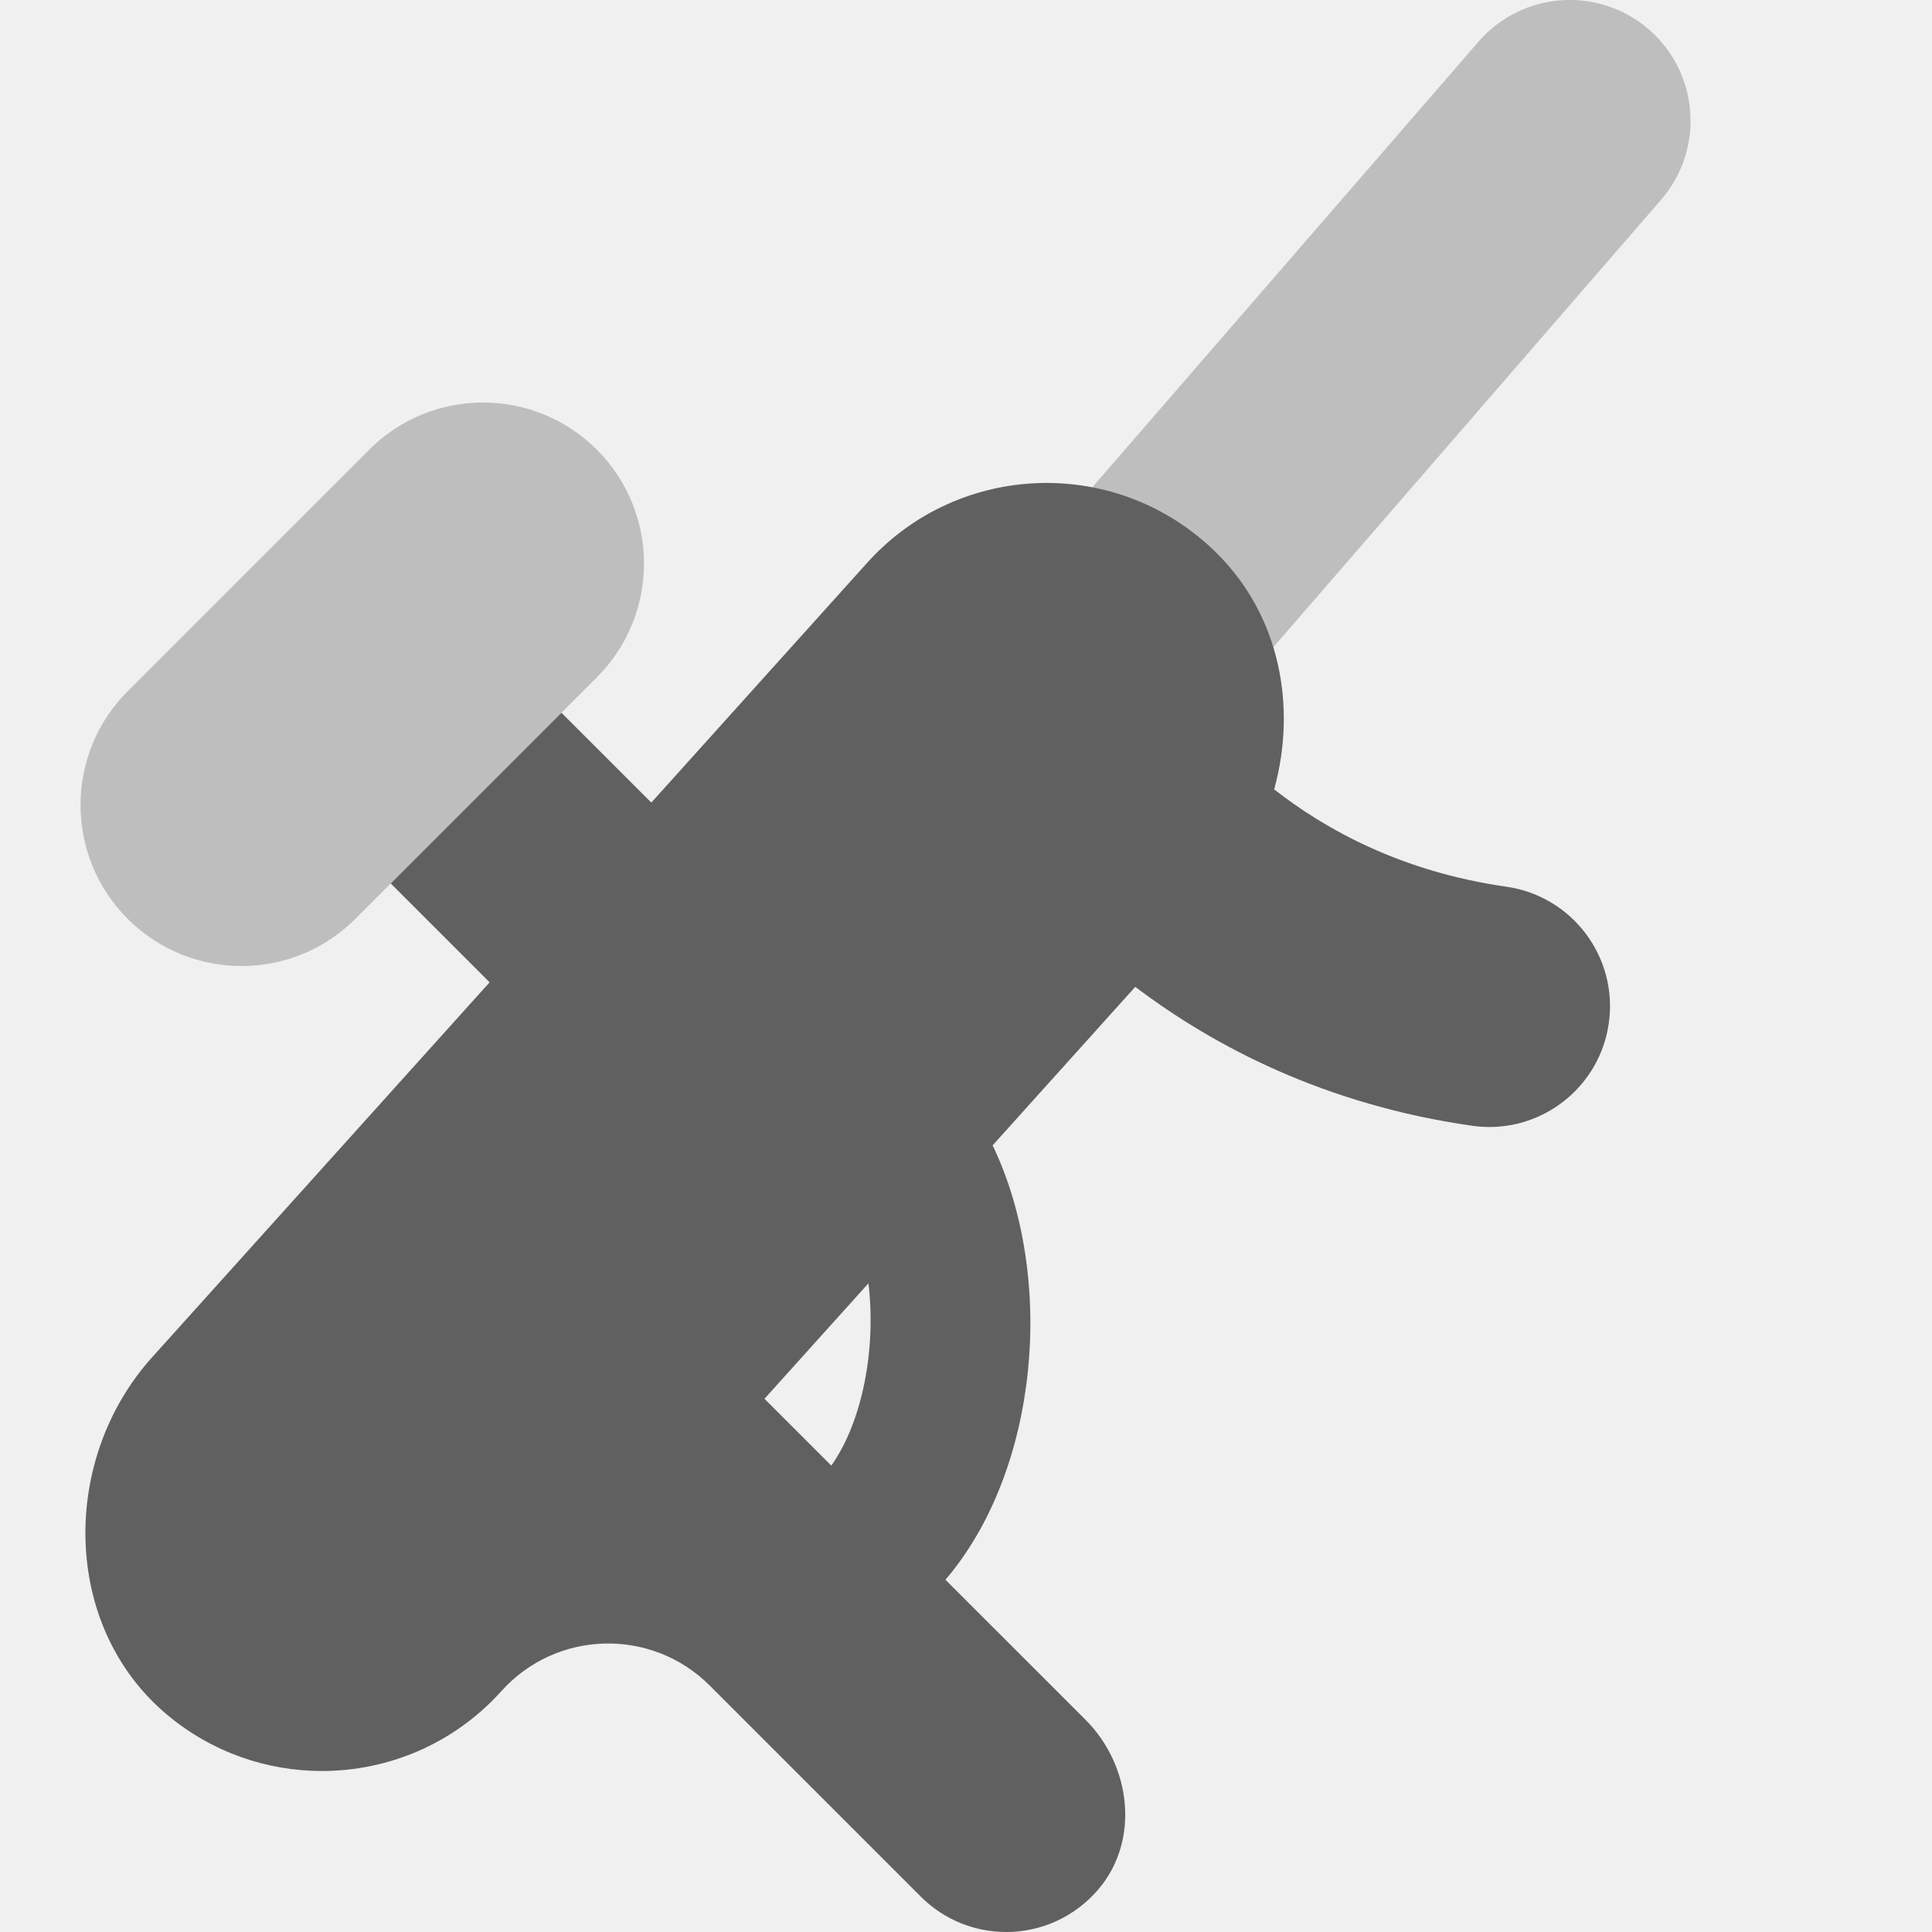
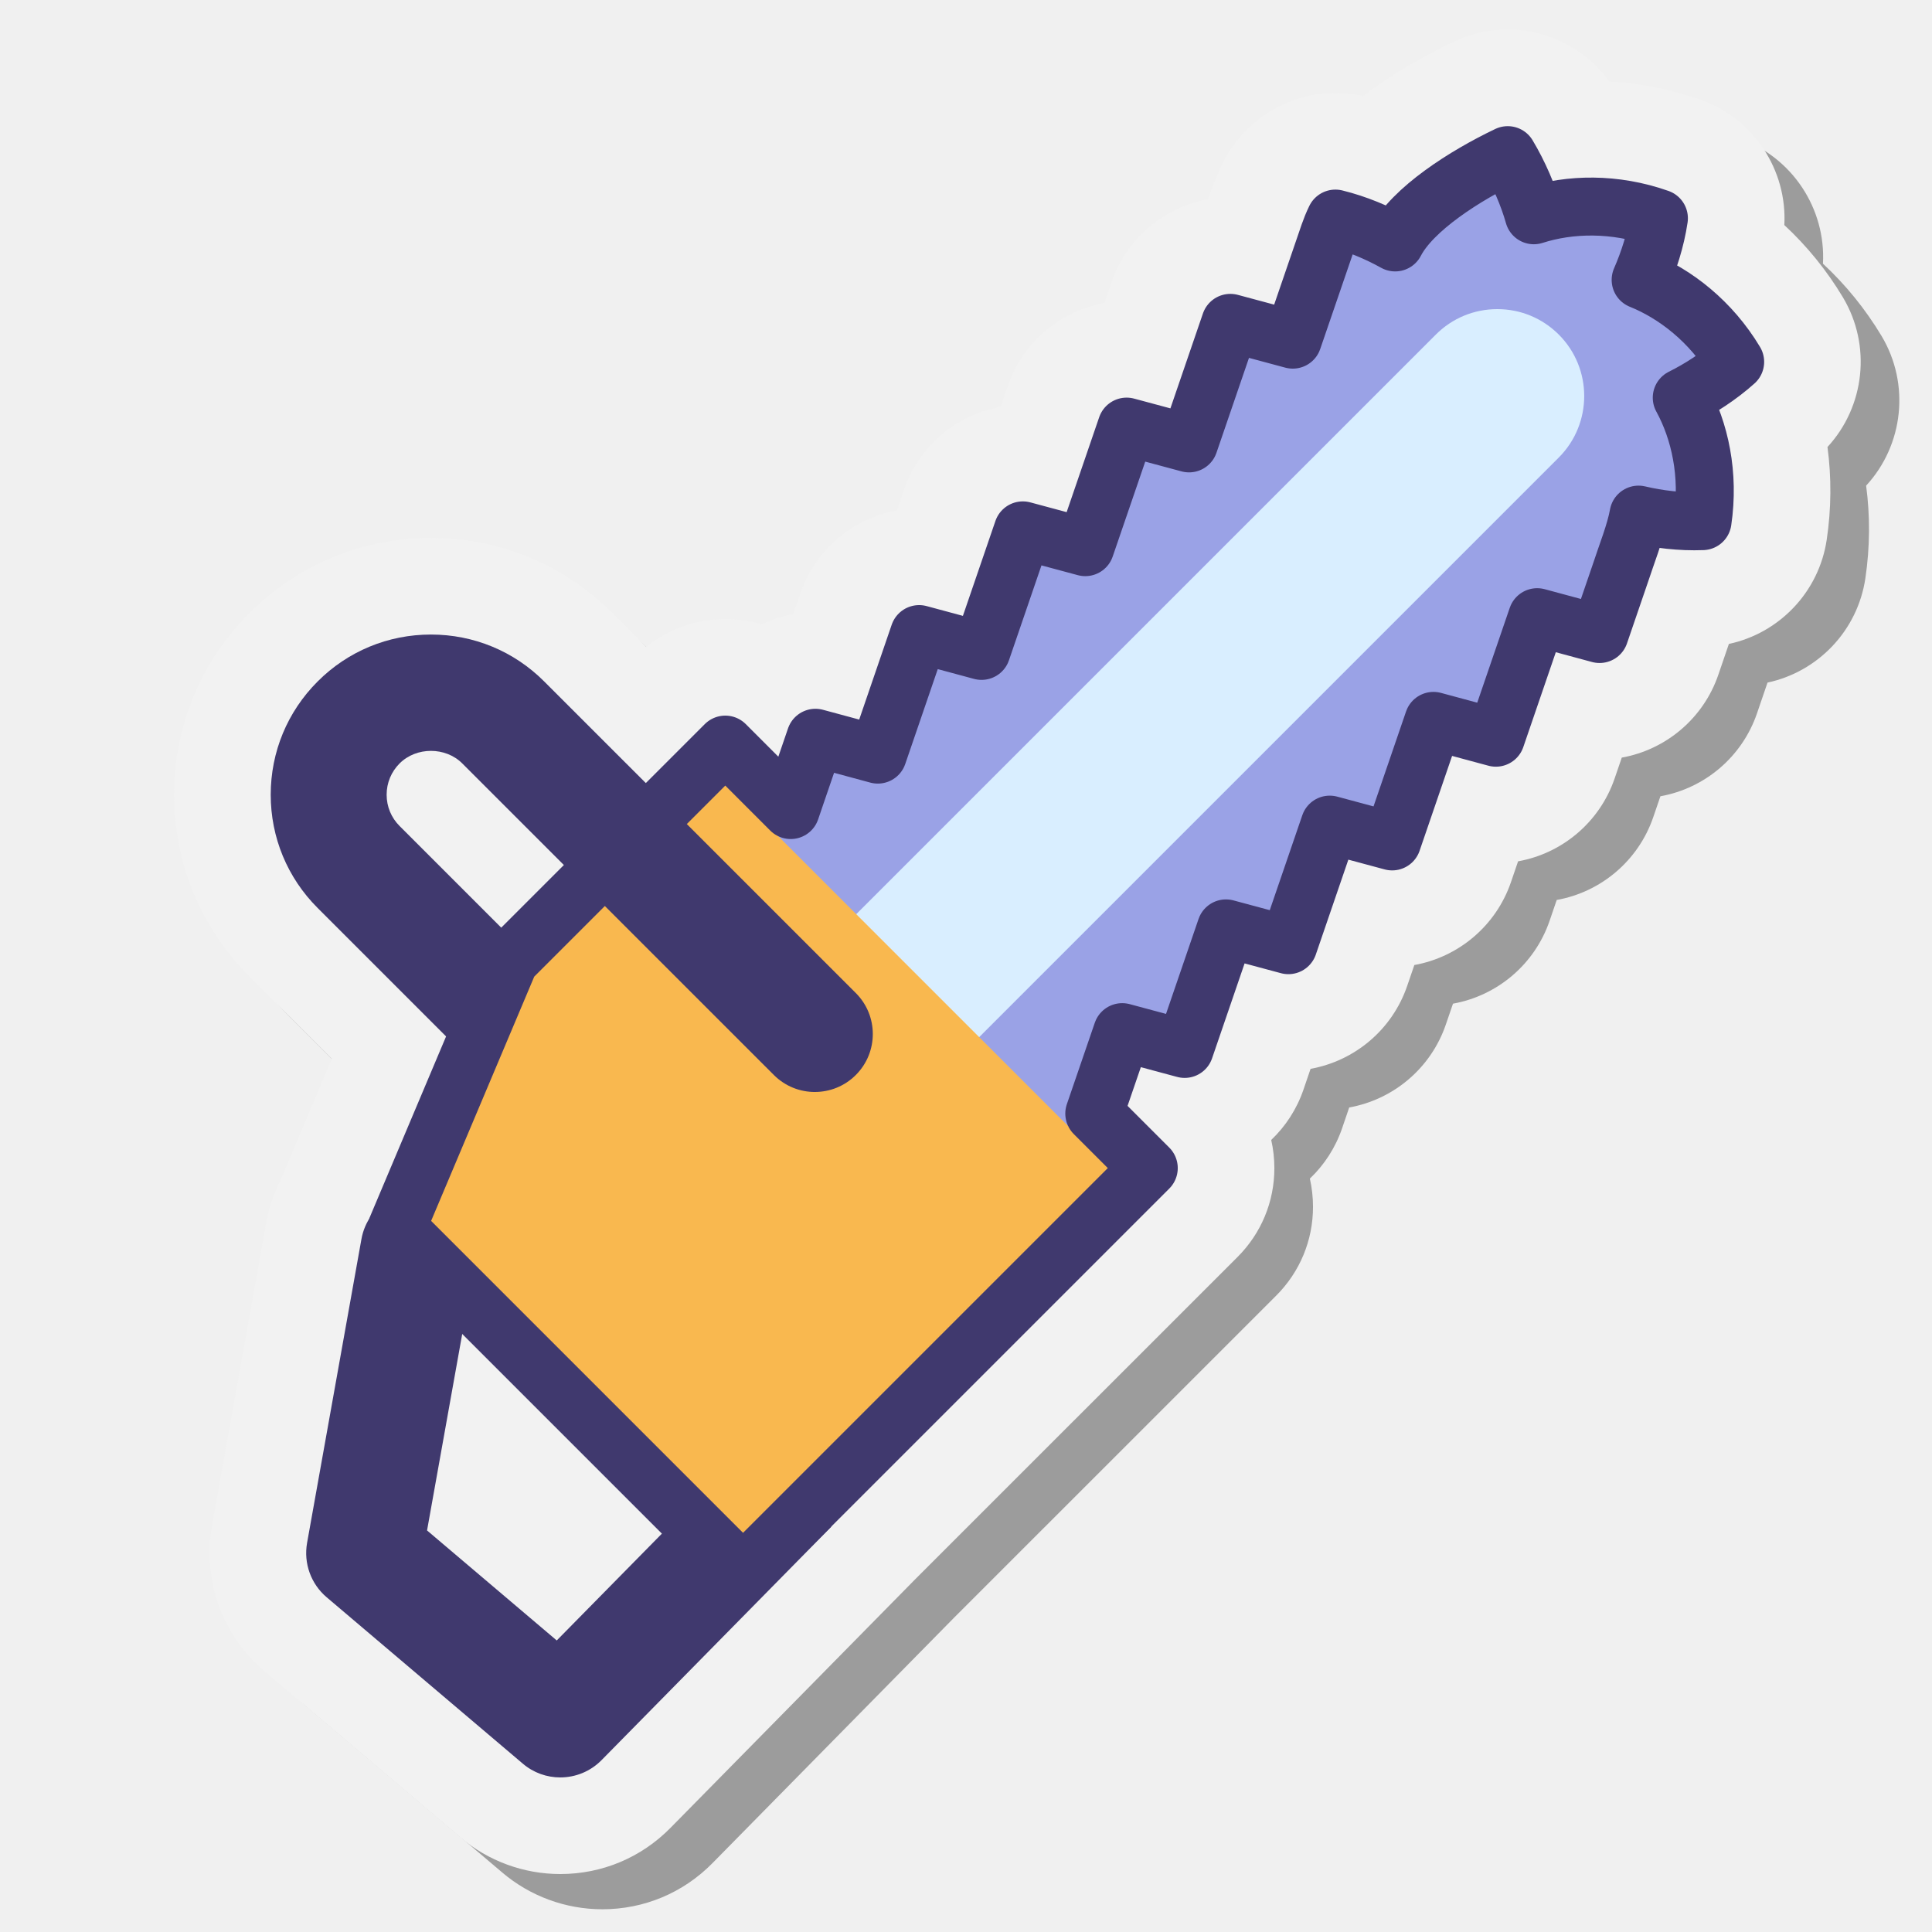
- <svg xmlns="http://www.w3.org/2000/svg" width="84" height="84" viewBox="0 0 84 84" fill="none">
-   <g clip-path="url(#clip0)">
-     <path opacity="0.35" d="M45.497 36.751C44.279 36.751 43.057 36.327 42.063 35.466C39.873 33.569 39.638 30.251 41.535 28.06L64.285 1.81C66.186 -0.381 69.496 -0.619 71.691 1.282C73.882 3.179 74.117 6.497 72.219 8.688L49.469 34.938C48.43 36.138 46.967 36.751 45.497 36.751V36.751Z" fill="#606060" />
-     <path opacity="0.35" d="M25.95 19.552C23.216 16.818 18.785 16.818 16.052 19.552L5.552 30.052C2.818 32.785 2.818 37.216 5.552 39.95C6.92 41.318 8.709 42.001 10.501 42.001C12.293 42.001 14.081 41.318 15.45 39.95L25.95 29.45C28.683 26.716 28.683 22.285 25.95 19.552H25.95Z" fill="#606060" />
-     <path d="M47.25 33.25C47.25 33.25 52.5 42 64.75 43.75Z" fill="#606060" />
-     <path d="M65.492 38.552C60.935 37.901 57.638 36.071 55.398 34.321C56.385 30.747 55.664 26.81 52.927 24.076C48.632 19.792 41.692 20.03 37.698 24.475L28.318 34.895L24.412 30.989L16.989 38.412L21.287 42.71L6.615 59.01C2.618 63.448 2.677 70.696 7.248 74.539C9.205 76.188 11.606 77 13.996 77C16.87 77 19.733 75.827 21.801 73.524C24.195 70.864 28.329 70.756 30.859 73.286L40.036 82.463C41.062 83.489 42.406 84 43.75 84C45.227 84 46.704 83.38 47.761 82.138C49.574 80.006 49.175 76.748 47.194 74.77L41.107 68.684C45.188 63.91 45.906 55.52 43.158 49.798L49.36 42.906C52.787 45.5 57.613 48.034 64.011 48.947C64.256 48.982 64.512 49 64.757 49C67.326 49 69.573 47.11 69.947 44.492C70.36 41.622 68.362 38.962 65.492 38.552L65.492 38.552ZM36.144 63.721L33.239 60.816L37.758 55.797C38.094 58.579 37.527 61.764 36.144 63.721H36.144Z" fill="#606060" />
+ <svg xmlns="http://www.w3.org/2000/svg" version="1.1" viewBox="0 0 172 172">
+   <g fill="none" fill-rule="nonzero" stroke="none" stroke-width="none" stroke-linecap="none" stroke-linejoin="none" stroke-miterlimit="10" stroke-dasharray="" stroke-dashoffset="0" font-family="none" font-weight="none" font-size="none" text-anchor="none" style="mix-blend-mode: normal">
+     <path d="M0,172v-172h172v172z" fill="none" stroke="none" stroke-width="1" stroke-linecap="butt" stroke-linejoin="miter" />
+     <g>
+       <path d="M53.619,169.976c-3.259,0 -6.421,-1.161 -8.904,-3.271l-17.458,-14.809c-3.726,-3.158 -5.807,-7.805 -4.945,-12.614l4.84,-27.047c0.229,-1.287 0.659,-2.551 1.28,-3.765c0.005,-0.01 4.546,-10.769 4.546,-10.769l-7.341,-7.341c-4.317,-4.315 -6.698,-10.059 -6.698,-16.166c0,-6.106 2.379,-11.847 6.699,-16.166c4.315,-4.317 10.057,-6.696 16.165,-6.696c6.108,0 11.853,2.379 16.168,6.698l3.007,3.008c1.983,-1.612 4.439,-2.485 7.03,-2.485c1.111,0 2.198,0.162 3.234,0.473c0.886,-0.421 1.83,-0.726 2.814,-0.903l0.635,-1.854c1.335,-3.884 4.659,-6.668 8.597,-7.379l0.635,-1.854c1.331,-3.885 4.659,-6.674 8.602,-7.381l0.638,-1.859c1.33,-3.882 4.656,-6.668 8.598,-7.377l0.636,-1.859c1.33,-3.88 4.656,-6.667 8.6,-7.377c0.253,-0.752 0.647,-1.889 1.271,-3.173c1.868,-3.827 5.81,-6.292 10.052,-6.292c0.824,0 1.648,0.091 2.453,0.273c2.761,-2.086 5.717,-3.701 8.082,-4.83c1.498,-0.714 3.16,-1.089 4.813,-1.089c3.579,0 6.966,1.749 9.054,4.622c2.762,0.157 5.49,0.707 8.134,1.639c4.704,1.663 7.704,6.244 7.437,11.144c2.021,1.873 3.781,4.04 5.217,6.436c2.561,4.283 1.952,9.718 -1.374,13.323c0.361,2.711 0.342,5.489 -0.067,8.242c-0.688,4.666 -4.223,8.33 -8.712,9.291l-0.937,2.738c-1.328,3.882 -4.654,6.674 -8.598,7.382l-0.635,1.852c-1.326,3.882 -4.654,6.674 -8.597,7.381l-0.633,1.851c-1.331,3.884 -4.659,6.672 -8.602,7.381l-0.638,1.861c-1.33,3.884 -4.658,6.672 -8.6,7.379l-0.635,1.858c-0.597,1.741 -1.594,3.263 -2.869,4.475c0.184,0.814 0.28,1.655 0.28,2.509c0,2.988 -1.164,5.796 -3.277,7.909l-28.717,28.712l-21.471,21.813c-2.608,2.649 -6.091,4.107 -9.807,4.107z" fill="#000000" stroke="none" stroke-width="1" stroke-linecap="butt" stroke-linejoin="miter" opacity="0.35" />
+       <path d="M49.878,166.84c-3.259,0 -6.421,-1.161 -8.904,-3.271l-17.458,-14.809c-3.726,-3.158 -5.506,-8.11 -4.644,-12.919l4.84,-27.047c0.229,-1.287 0.659,-2.551 1.28,-3.765c0.005,-0.01 4.546,-10.769 4.546,-10.769l-7.341,-7.341c-4.317,-4.315 -6.698,-10.059 -6.698,-16.166c0,-6.106 2.379,-11.847 6.699,-16.166c4.315,-4.317 10.057,-6.696 16.165,-6.696c6.108,0 11.853,2.379 16.168,6.698l3.007,3.008c1.983,-1.612 4.439,-2.485 7.03,-2.485c1.111,0 2.198,0.162 3.234,0.473c0.886,-0.421 1.83,-0.726 2.814,-0.903l0.635,-1.854c1.335,-3.884 4.659,-6.668 8.597,-7.379l0.635,-1.854c1.331,-3.885 4.659,-6.674 8.602,-7.381l0.638,-1.859c1.33,-3.882 4.656,-6.668 8.598,-7.377l0.636,-1.859c1.33,-3.88 4.656,-6.667 8.6,-7.377c0.253,-0.752 0.647,-1.889 1.271,-3.173c1.868,-3.827 5.81,-6.292 10.052,-6.292c0.824,0 1.648,0.091 2.453,0.273c2.761,-2.086 5.717,-3.701 8.082,-4.83c1.498,-0.714 3.16,-1.089 4.813,-1.089c3.579,0 6.966,1.749 9.054,4.622c2.762,0.157 5.49,0.707 8.134,1.639c4.704,1.663 7.704,6.244 7.437,11.144c2.021,1.873 3.781,4.04 5.217,6.436c2.561,4.283 1.952,9.718 -1.374,13.323c0.361,2.711 0.342,5.489 -0.067,8.242c-0.688,4.666 -4.223,8.33 -8.712,9.291l-0.937,2.738c-1.328,3.882 -4.654,6.674 -8.598,7.382l-0.635,1.852c-1.326,3.882 -4.654,6.674 -8.597,7.381l-0.633,1.851c-1.331,3.884 -4.659,6.672 -8.602,7.381l-0.638,1.861c-1.33,3.884 -4.658,6.672 -8.6,7.379l-0.635,1.858c-0.597,1.741 -1.594,3.263 -2.869,4.475c0.184,0.814 0.28,1.655 0.28,2.509c0,2.988 -1.164,5.796 -3.277,7.909l-28.717,28.712l-21.772,22.117c-2.606,2.649 -6.091,4.107 -9.807,4.107z" fill="#f2f2f2" stroke="none" stroke-width="1" stroke-linecap="butt" stroke-linejoin="miter" />
+       <path d="M66.576,128.764l-17.011,17.281l-11.546,-9.794l4.114,-22.981l3.407,-4.77l-7.513,-7.238l-4.967,6.954c-0.445,0.623 -0.746,1.336 -0.881,2.09l-4.84,27.049c-0.323,1.809 0.339,3.655 1.742,4.844l17.463,14.814c0.963,0.822 2.152,1.226 3.333,1.226c1.338,0 2.673,-0.518 3.679,-1.541l20.451,-20.776z" fill="#40396e" stroke="none" stroke-width="1" stroke-linecap="butt" stroke-linejoin="miter" />
+       <path d="M81.7,105.78c-4.842,0 -9.684,-1.847 -13.378,-5.542c-7.389,-7.389 -7.389,-19.369 0,-26.758l51.6,-51.6c7.391,-7.389 19.367,-7.389 26.758,0c7.389,7.389 7.389,19.369 0,26.758l-51.6,51.6c-3.696,3.695 -8.538,5.542 -13.38,5.542z" fill="#9aa2e6" stroke="none" stroke-width="1" stroke-linecap="butt" stroke-linejoin="miter" />
+       <path d="M81.7,94.6c-2.067,0 -4.011,-0.805 -5.475,-2.267c-3.017,-3.017 -3.017,-7.927 0.002,-10.946l51.6,-51.6c1.462,-1.462 3.406,-2.267 5.473,-2.267c2.067,0 4.011,0.805 5.475,2.267c3.017,3.017 3.017,7.927 -0.002,10.946l-51.6,51.6c-1.462,1.462 -3.406,2.267 -5.473,2.267z" fill="#d9eeff" stroke="none" stroke-width="1" stroke-linecap="butt" stroke-linejoin="miter" />
+       <path d="M66.151,140.111l-30.822,-30.822l10.05,-23.81l17.47,-17.47l37.702,37.702z" fill="#f9b84f" stroke="none" stroke-width="1" stroke-linecap="butt" stroke-linejoin="miter" />
+       <path d="M154.477,32.216c-2.152,-3.591 -5.311,-6.048 -8.416,-7.3c0.721,-1.655 1.342,-3.559 1.627,-5.483c-3.947,-1.395 -7.938,-1.295 -11.135,-0.268c-0.492,-1.754 -1.321,-3.676 -2.325,-5.353c-3.781,1.803 -8.483,4.792 -10.021,7.771c-1.591,-0.884 -3.421,-1.658 -5.322,-2.124c-0.471,0.965 -0.71,1.828 -1.032,2.73l-0.92,2.683l-1.84,5.366l-5.559,-1.495l-3.677,10.731l-5.559,-1.495l-3.679,10.733l-5.559,-1.495l-3.677,10.731l-5.556,-1.498l-3.677,10.731l-5.554,-1.5l-1.837,5.365c-0.115,0.353 -0.241,0.712 -0.365,1.07l-5.824,-5.827l-19.19,19.19l-10.05,23.81l30.822,30.822l36.12,-36.12l-4.852,-4.852l0.647,-1.885l1.84,-5.366l5.559,1.495l3.677,-10.731l5.559,1.495l3.679,-10.733l5.559,1.495l3.677,-10.731l5.556,1.498l3.677,-10.731l5.554,1.5l1.837,-5.365c0.573,-1.761 1.343,-3.648 1.632,-5.265c1.778,0.42 3.75,0.657 5.7,0.581c0.614,-4.152 -0.234,-8.036 -1.852,-10.991c1.629,-0.812 3.299,-1.885 4.756,-3.189z" fill="none" stroke="#40396e" stroke-width="5.16" stroke-linecap="round" stroke-linejoin="round" />
+       <g fill="#40396e" stroke="none" stroke-width="1" stroke-linecap="butt" stroke-linejoin="miter">
+         <path d="M72.543,97.216c-1.321,0 -2.64,-0.504 -3.648,-1.512l-27.742,-27.74c-1.488,-1.488 -4.088,-1.488 -5.576,0c-0.746,0.746 -1.156,1.735 -1.156,2.788c0,1.053 0.409,2.043 1.156,2.788l11.87,11.871c0,0 -0.71,0.296 -2.726,2.31c-2.016,2.016 -1.902,7.654 -3.918,5.638l-12.522,-12.522c-2.694,-2.692 -4.18,-6.275 -4.18,-10.084c0,-3.81 1.484,-7.391 4.18,-10.086c2.692,-2.694 6.275,-4.176 10.084,-4.176c3.81,0 7.393,1.483 10.084,4.178l27.742,27.738c2.016,2.014 2.016,5.282 0,7.296c-1.008,1.01 -2.329,1.512 -3.648,1.512z" />
+       </g>
+     </g>
  </g>
-   <defs>
-     <clipPath id="clip0">
-       <rect width="84" height="84" fill="white" />
-     </clipPath>
-   </defs>
</svg>
